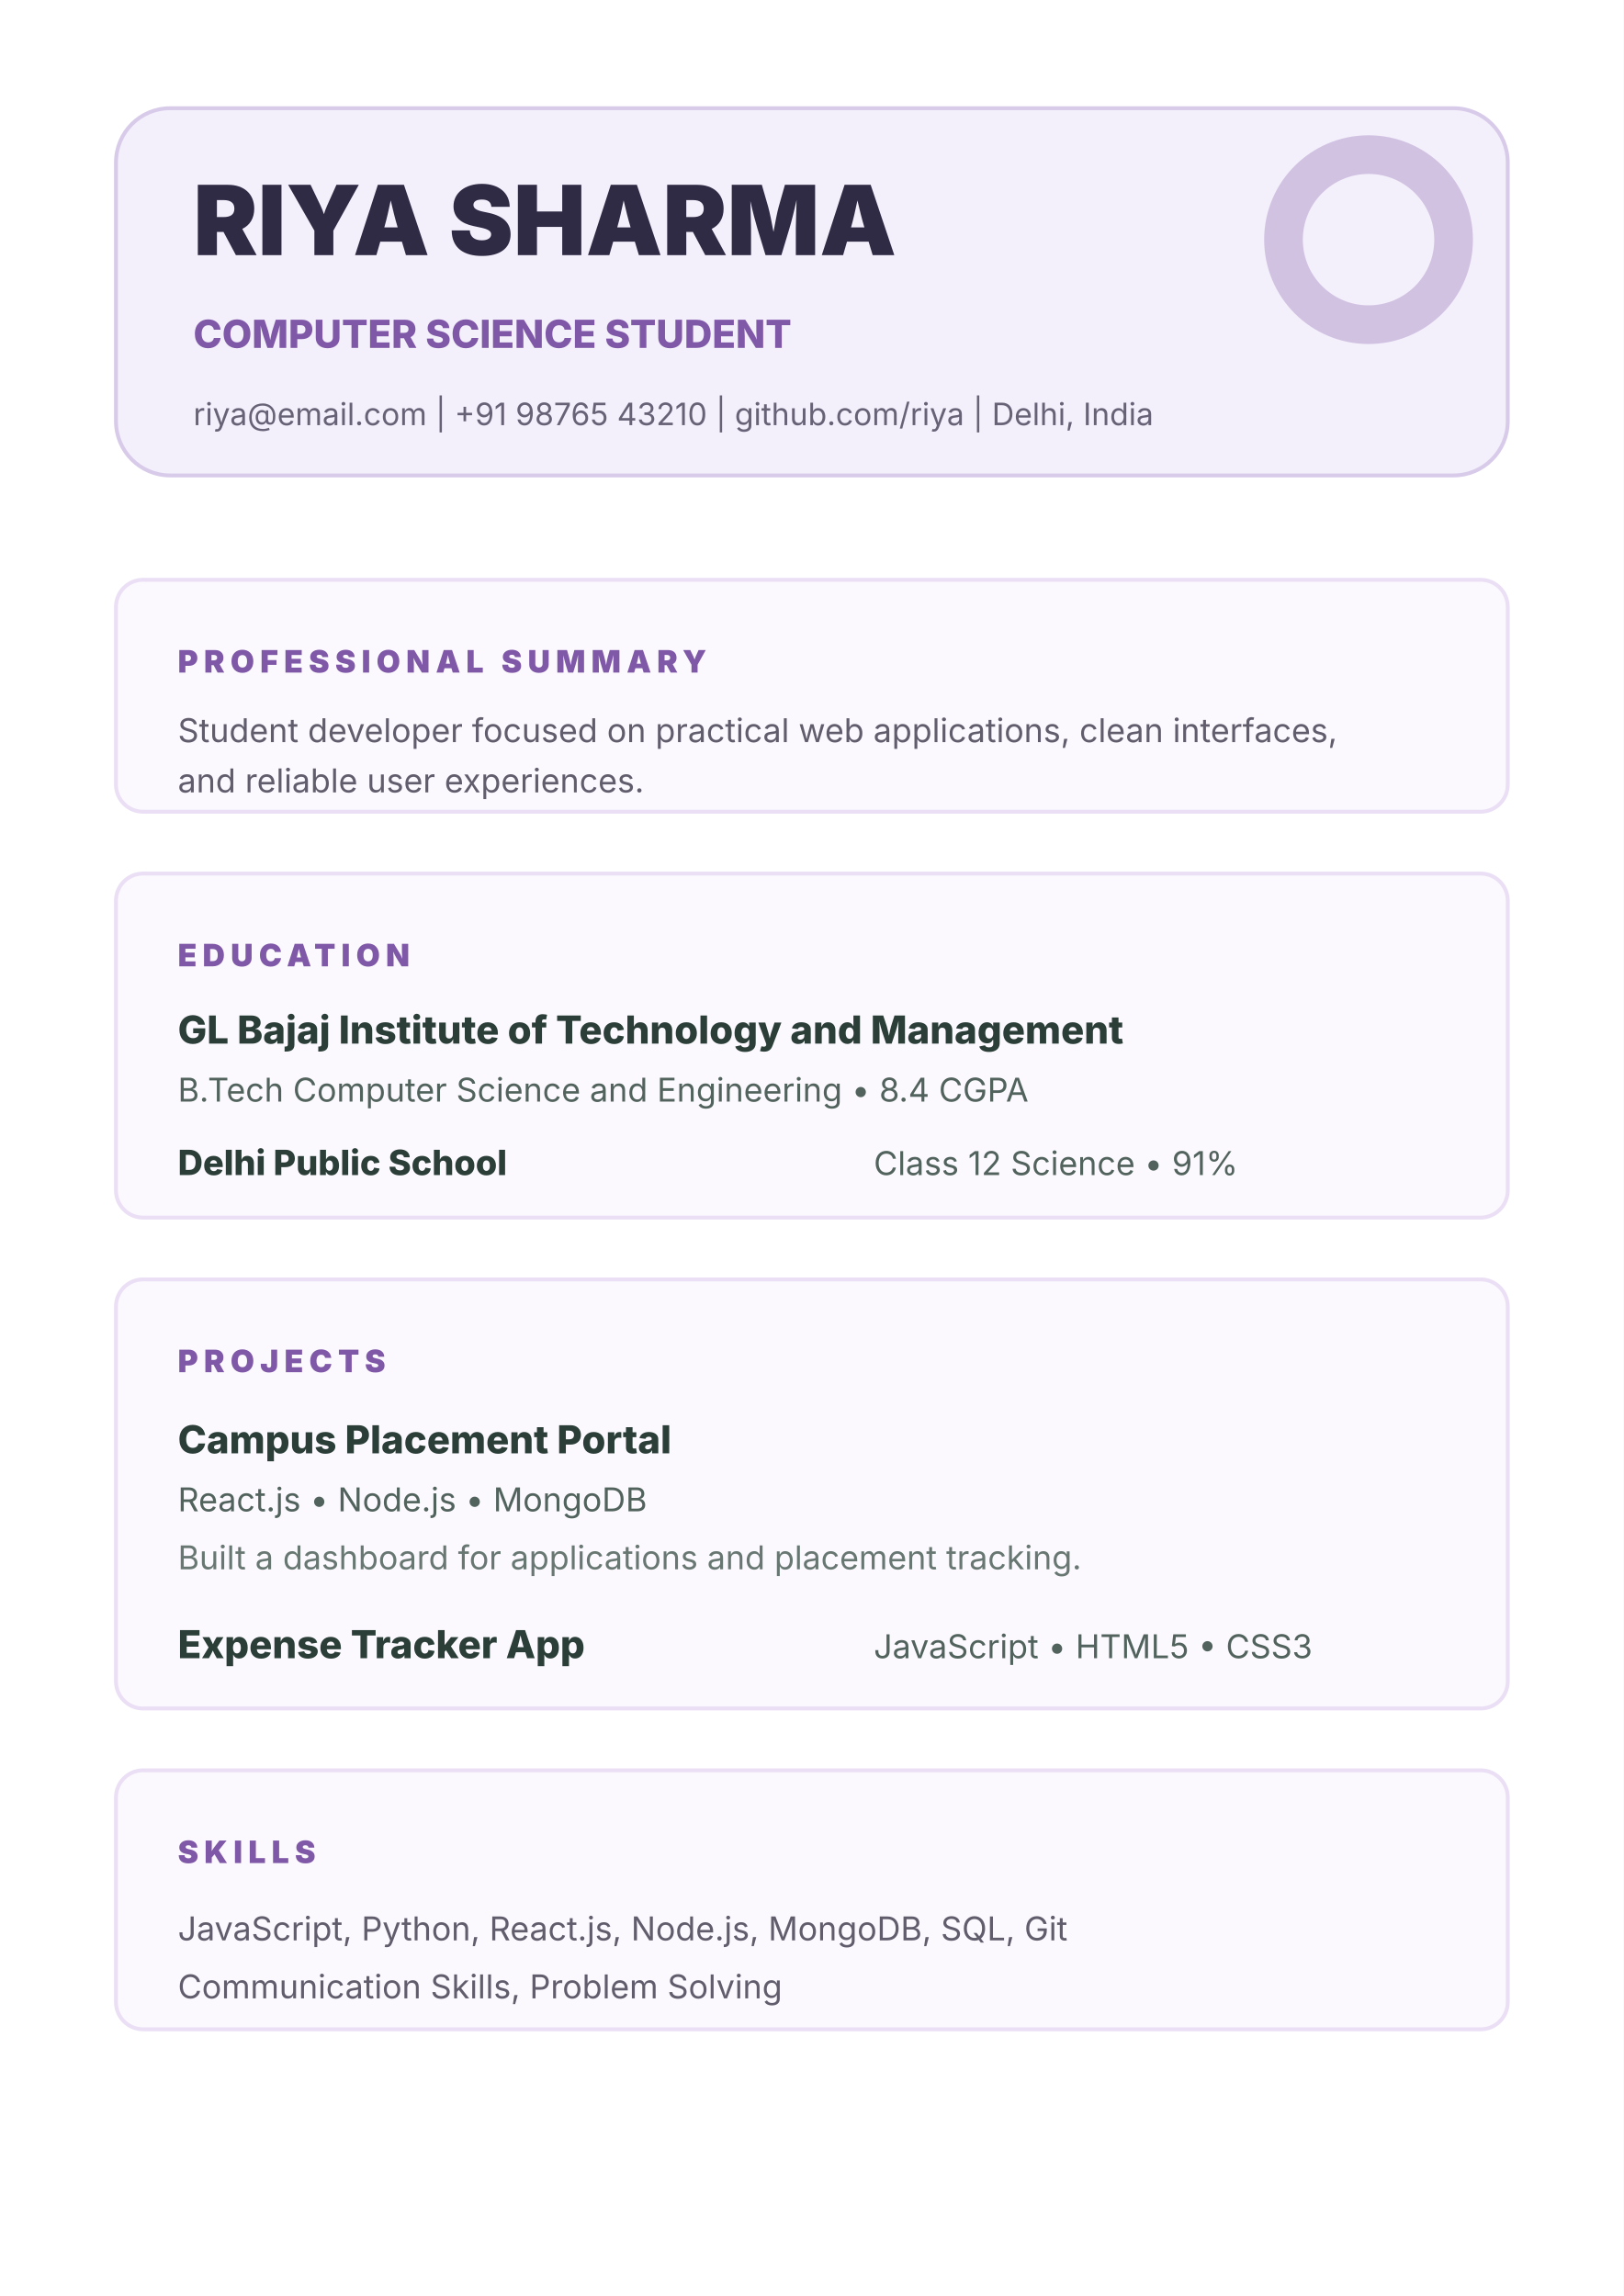
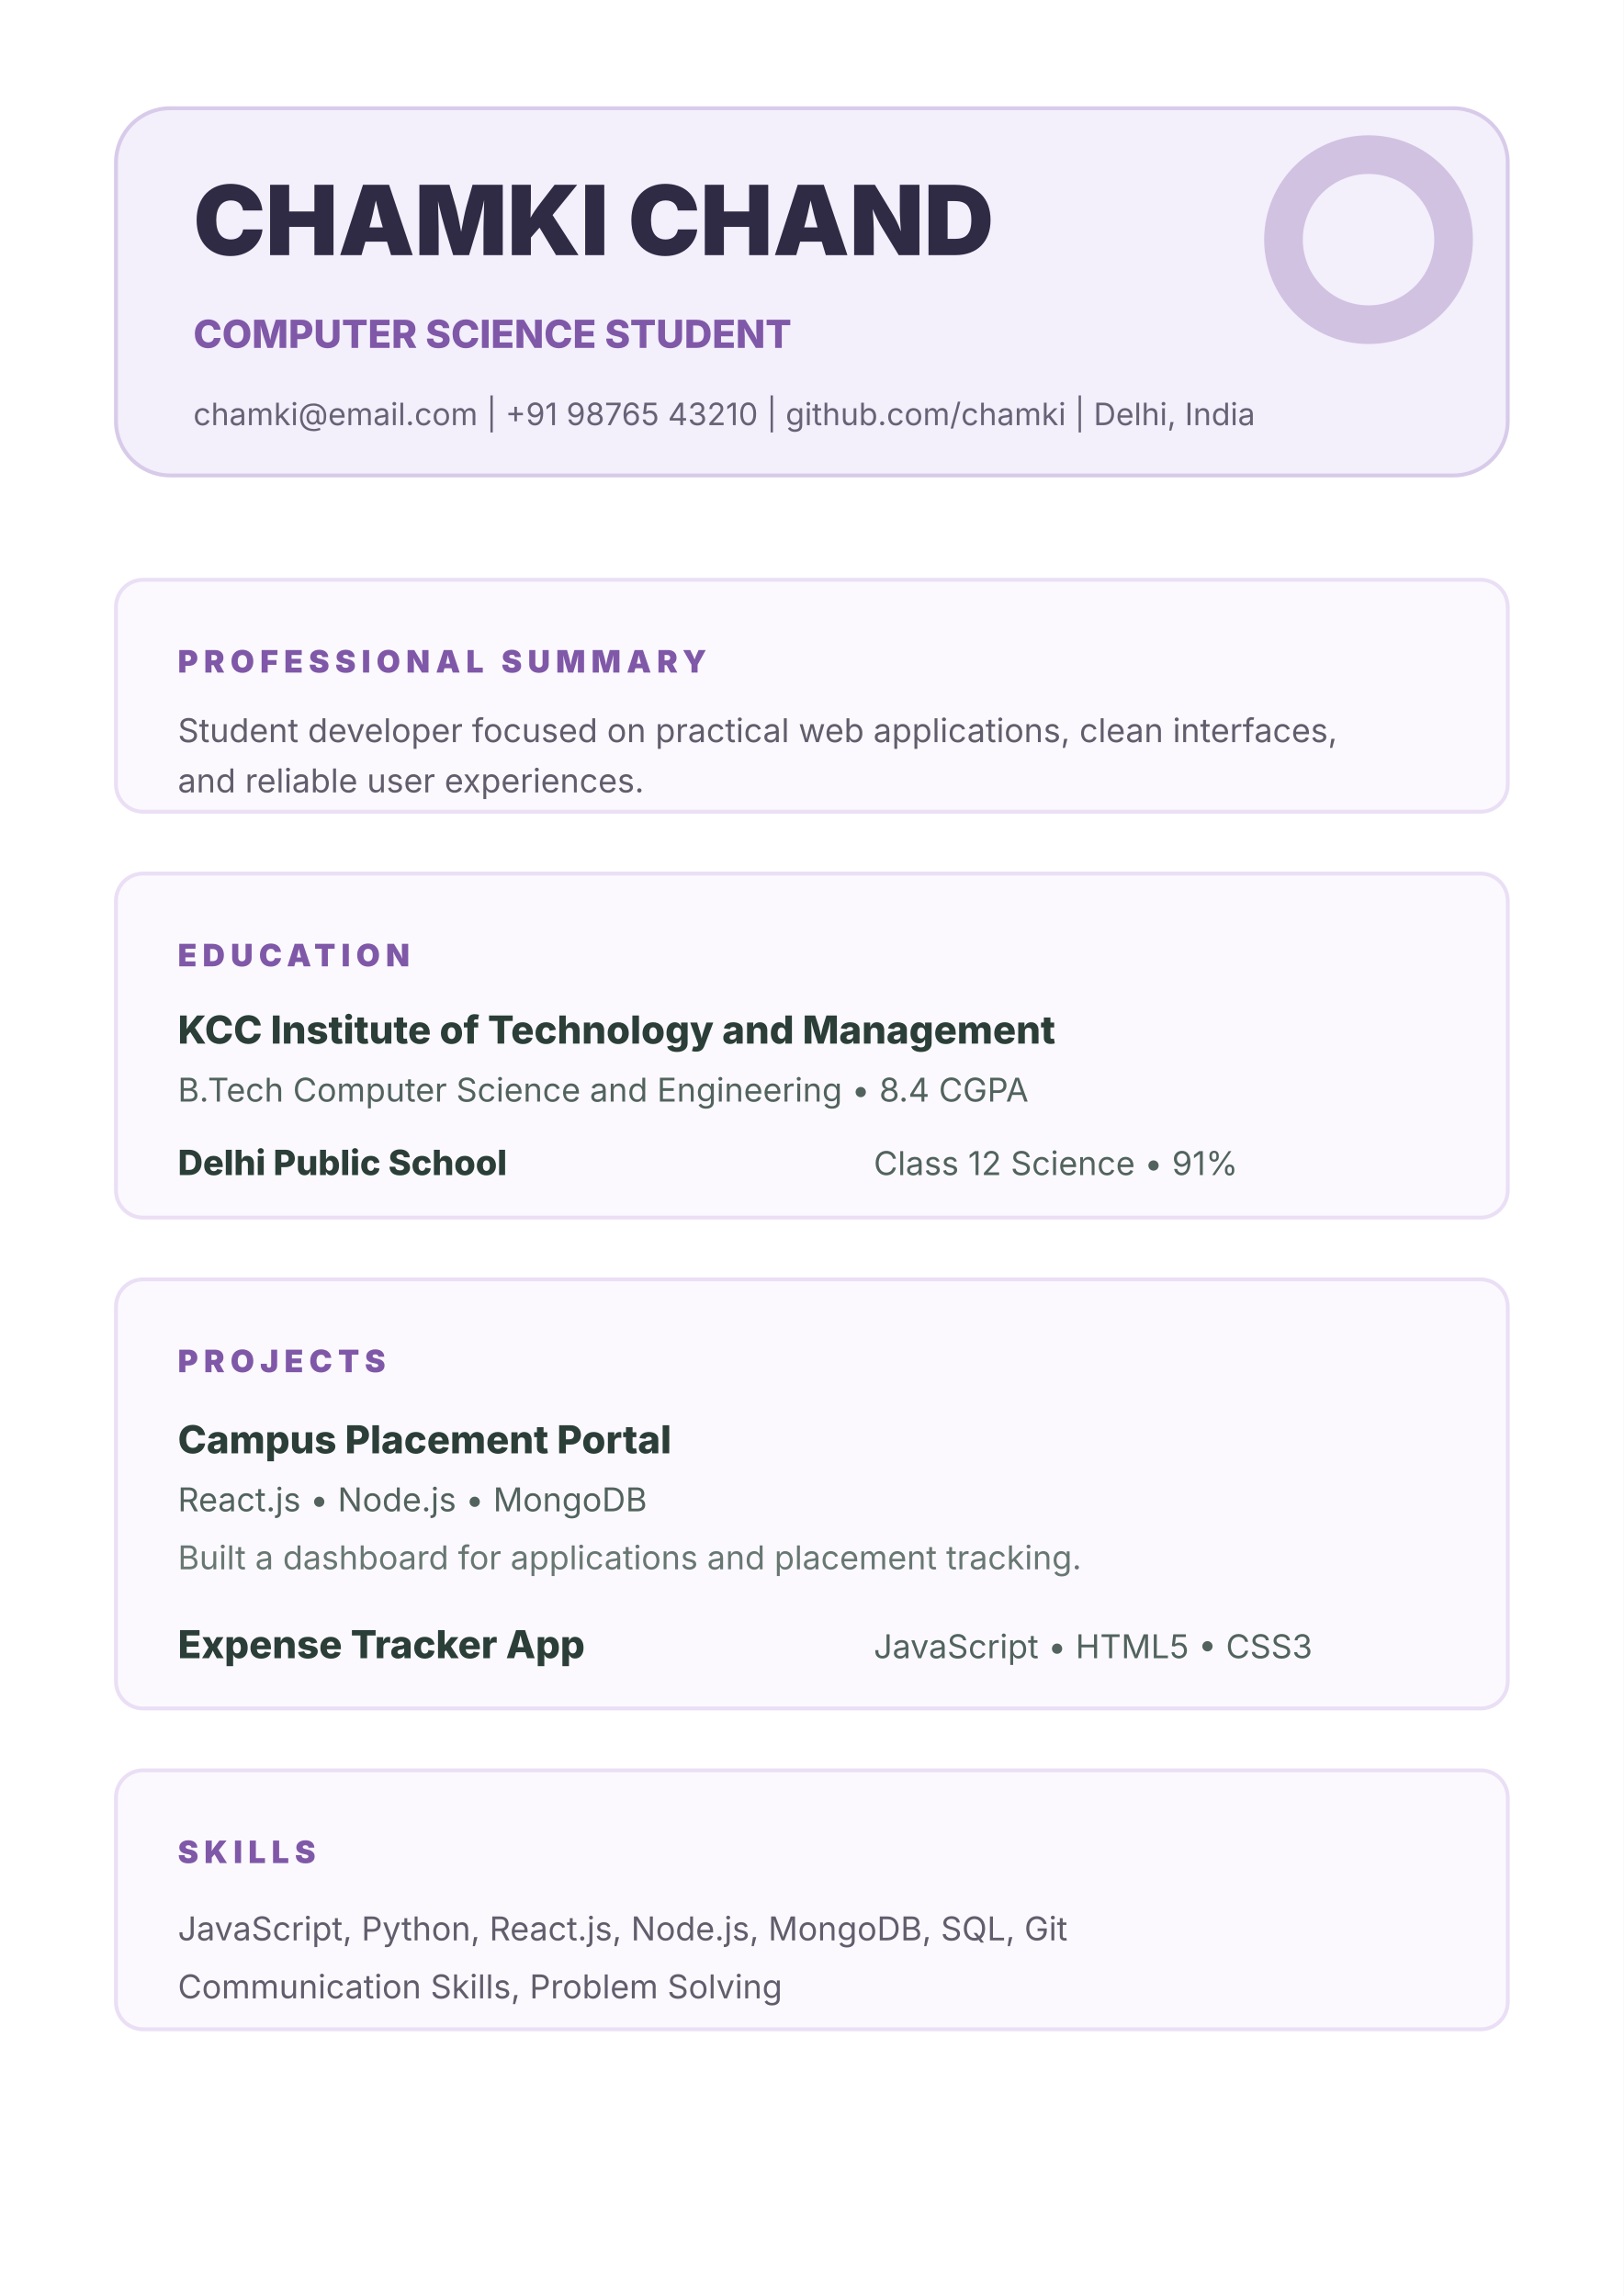
<svg xmlns="http://www.w3.org/2000/svg" width="420" height="594" viewBox="0 0 420 594">
  <rect width="420" height="594" fill="#fff" />
  <rect x="30" y="28" width="360" height="95" rx="14" fill="#f3effb" stroke="#d8cbea" />
  <circle cx="354" cy="62" r="22" fill="none" stroke="#8058a8" stroke-opacity=".3" stroke-width="10" />
-   <text x="50" y="66" font-family="Inter, Arial, sans-serif" font-size="25" font-weight="900" fill="#302b45">RIYA SHARMA</text>
+   <text x="50" y="66" font-family="Inter, Arial, sans-serif" font-size="25" font-weight="900" fill="#302b45">CHAMKI CHAND</text>
  <text x="50" y="90" font-family="Inter, Arial, sans-serif" font-size="10" font-weight="800" fill="#8058a8">COMPUTER SCIENCE STUDENT</text>
-   <text x="50" y="110" font-family="Inter, Arial, sans-serif" font-size="8" fill="#686276">riya@email.com | +91 98765 43210 | github.com/riya | Delhi, India</text>
+   <text x="50" y="110" font-family="Inter, Arial, sans-serif" font-size="8" fill="#686276">chamki@email.com | +91 98765 43210 | github.com/chamki | Delhi, India</text>
  <g font-family="Inter, Arial, sans-serif">
    <rect x="30" y="150" width="360" height="60" rx="7" fill="#fbf9fe" stroke="#eadff5" />
    <text x="46" y="174" font-size="8" font-weight="900" letter-spacing="1.5" fill="#8058a8">PROFESSIONAL SUMMARY</text>
    <text x="46" y="192" font-size="8.5" fill="#625d6c">Student developer focused on practical web applications, clean interfaces,</text>
    <text x="46" y="205" font-size="8.5" fill="#625d6c">and reliable user experiences.</text>
    <rect x="30" y="226" width="360" height="89" rx="7" fill="#fbf9fe" stroke="#eadff5" />
    <text x="46" y="250" font-size="8" font-weight="900" letter-spacing="1.5" fill="#8058a8">EDUCATION</text>
-     <text x="46" y="270" font-size="10" font-weight="800" fill="#2b3e37">GL Bajaj Institute of Technology and Management</text>
+     <text x="46" y="270" font-size="10" font-weight="800" fill="#2b3e37">KCC Institute of Technology and Management</text>
    <text x="46" y="285" font-size="8.5" fill="#52635d">B.Tech Computer Science and Engineering • 8.4 CGPA</text>
    <text x="46" y="304" font-size="9" font-weight="800" fill="#2b3e37">Delhi Public School</text>
    <text x="226" y="304" font-size="8.5" fill="#52635d">Class 12 Science • 91%</text>
    <rect x="30" y="331" width="360" height="111" rx="7" fill="#fbf9fe" stroke="#eadff5" />
    <text x="46" y="355" font-size="8" font-weight="900" letter-spacing="1.5" fill="#8058a8">PROJECTS</text>
    <text x="46" y="376" font-size="10" font-weight="800" fill="#2b3e37">Campus Placement Portal</text>
    <text x="46" y="391" font-size="8.5" fill="#52635d">React.js • Node.js • MongoDB</text>
    <text x="46" y="406" font-size="8.5" fill="#687772">Built a dashboard for applications and placement tracking.</text>
    <text x="46" y="429" font-size="10" font-weight="800" fill="#2b3e37">Expense Tracker App</text>
    <text x="226" y="429" font-size="8.5" fill="#52635d">JavaScript • HTML5 • CSS3</text>
    <rect x="30" y="458" width="360" height="67" rx="7" fill="#fbf9fe" stroke="#eadff5" />
    <text x="46" y="482" font-size="8" font-weight="900" letter-spacing="1.5" fill="#8058a8">SKILLS</text>
    <text x="46" y="502" font-size="8.5" fill="#625d6c">JavaScript, Python, React.js, Node.js, MongoDB, SQL, Git</text>
    <text x="46" y="517" font-size="8.5" fill="#625d6c">Communication Skills, Problem Solving</text>
  </g>
</svg>
